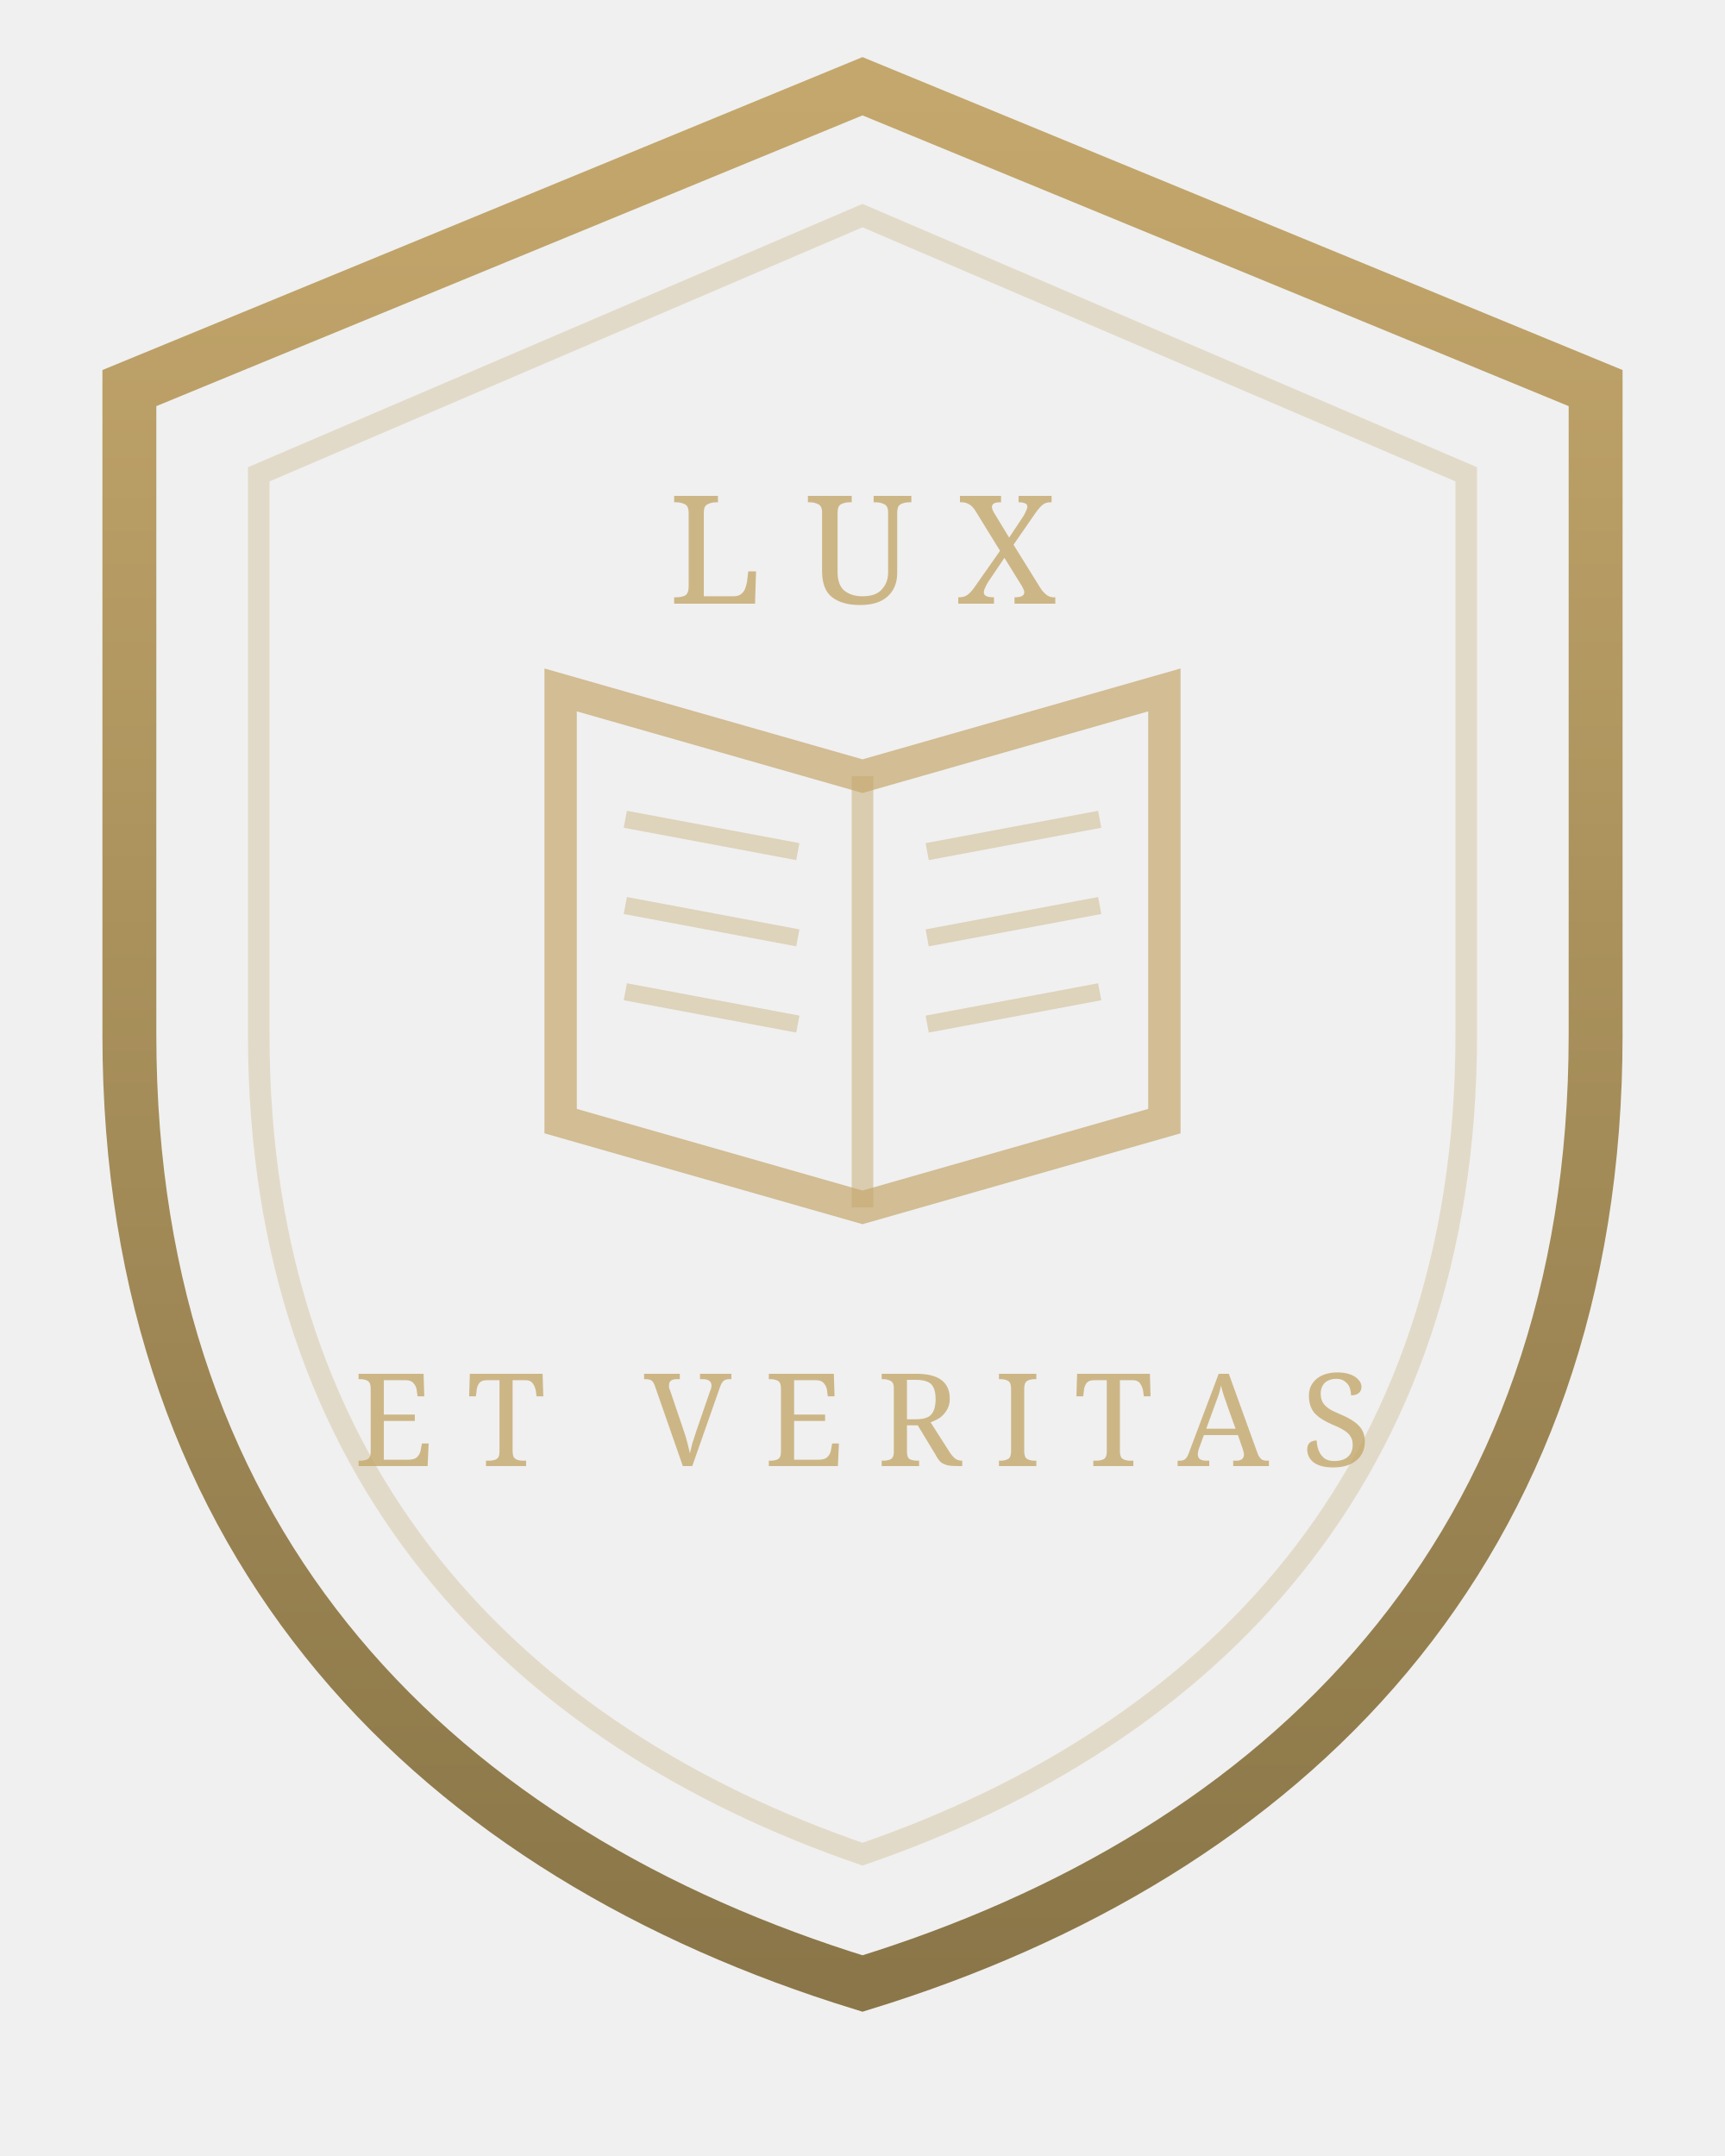
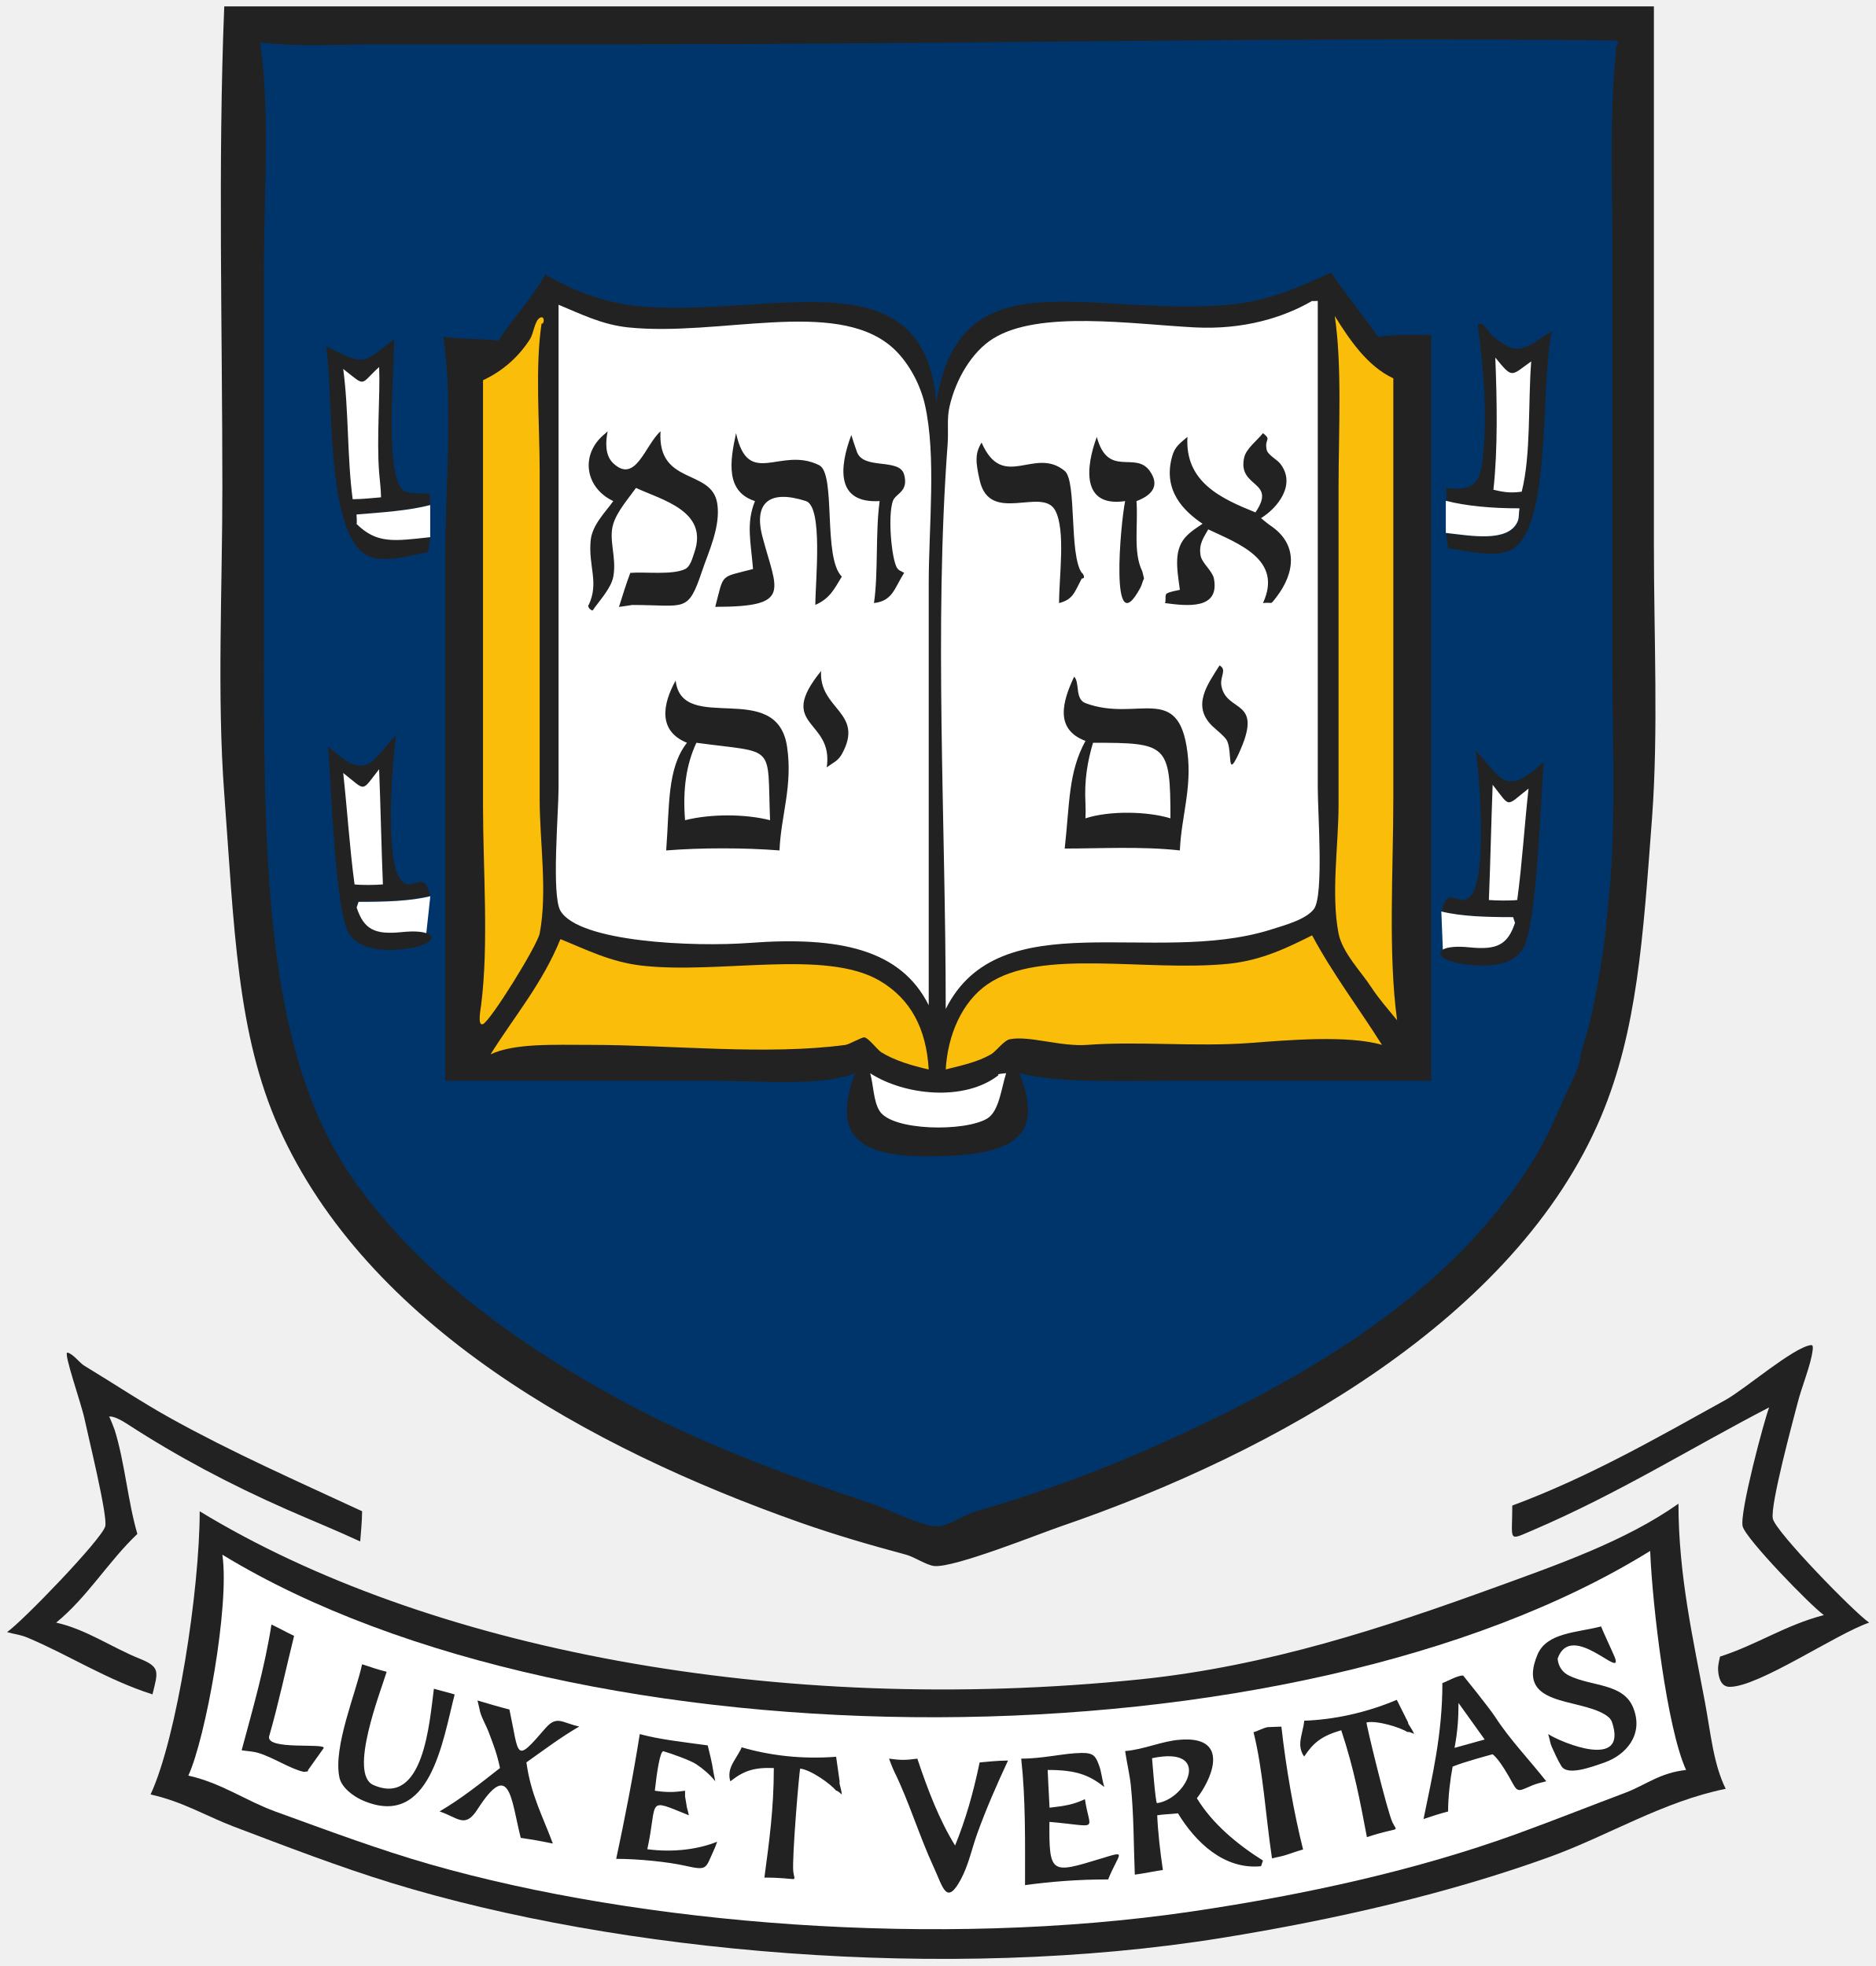
- <svg xmlns="http://www.w3.org/2000/svg" viewBox="0 0 80 100">
-   <defs>
-     <linearGradient id="yg" x1="0" y1="0" x2="0" y2="1">
-       <stop offset="0%" stop-color="#c4a76c" stop-opacity="1" />
-       <stop offset="100%" stop-color="#8a7648" stop-opacity="1" />
-     </linearGradient>
-   </defs>
-   <path d="M40 4L6 18v30c0 24 14.5 38 34 44 19.5-6 34-20 34-44V18L40 4z" fill="none" stroke="url(#yg)" stroke-width="2.5" />
-   <path d="M40 10L12 22v26c0 20.5 12 32.5 28 38 16-5.5 28-17.5 28-38V22L40 10z" fill="none" stroke="#c4a76c" stroke-width="1" opacity=".3" />
-   <path d="M26 32 L40 36 L54 32 L54 52 L40 56 L26 52Z" fill="none" stroke="#c4a76c" stroke-width="1.5" opacity=".7" />
-   <line x1="40" y1="36" x2="40" y2="56" stroke="#c4a76c" stroke-width="1" opacity=".5" />
-   <line x1="29" y1="38" x2="37" y2="39.5" stroke="#c4a76c" stroke-width=".8" opacity=".4" />
-   <line x1="29" y1="42" x2="37" y2="43.5" stroke="#c4a76c" stroke-width=".8" opacity=".4" />
-   <line x1="29" y1="46" x2="37" y2="47.5" stroke="#c4a76c" stroke-width=".8" opacity=".4" />
-   <line x1="43" y1="39.5" x2="51" y2="38" stroke="#c4a76c" stroke-width=".8" opacity=".4" />
-   <line x1="43" y1="43.5" x2="51" y2="42" stroke="#c4a76c" stroke-width=".8" opacity=".4" />
-   <line x1="43" y1="47.5" x2="51" y2="46" stroke="#c4a76c" stroke-width=".8" opacity=".4" />
-   <text x="40" y="28" text-anchor="middle" font-family="'DM Serif Display',Georgia,serif" font-size="7" fill="#c4a76c" letter-spacing="2" opacity=".8">LUX</text>
-   <text x="40" y="68" text-anchor="middle" font-family="'DM Serif Display',Georgia,serif" font-size="6" fill="#c4a76c" letter-spacing="1.5" opacity=".8">ET VERITAS</text>
+ <svg xmlns="http://www.w3.org/2000/svg" height="292.73" viewBox="0 0 279.203 292.726" width="279.2">
+   <g transform="matrix(1.25 0 0 -1.25 26.771 762.62)">
+     <g transform="matrix(3.125 0 0 3.125 -189.27 -1045.1)">
+       <path d="m10.324-0.012c-0.304 7.439-0.09 15.343-0.09 22.941 0 4.805-0.259 9.924 0.09 14.572 0.472 6.317 0.592 11.427 2.607 15.926 4.201 9.367 14.72 15.235 24.832 18.803 1.614 0.568 3.225 1.043 5.039 1.529 0.39 0.104 0.979 0.504 1.348 0.541 0.959 0.09 4.99-1.537 6.029-1.891 10.252-3.518 21.684-9.928 25.73-19.523 1.729-4.11 2-8.53 2.428-14.215 0.306-4.115 0.09-8.688 0.09-12.955v-25.729h-68.104zm75.572 63.785c-0.853 0.13-3.14 2.104-4.049 2.609-3.261 1.805-6.512 3.68-10.166 5.037 0 1.72-0.24 1.692 0.988 1.17 4.067-1.741 7.511-3.91 11.248-5.848-0.234 0.599-1.422 5.043-1.262 5.668 0.152 0.601 3.242 3.782 3.869 4.229-1.856 0.484-3.158 1.4-4.949 1.978-0.016 0.12-0.104 0.388-0.09 0.629 0.015 0.319 0.111 0.803 0.541 0.811 1.369 0.022 5.107-2.539 6.656-3.059-0.72-0.492-4.439-4.312-4.588-4.947-0.145-0.616 0.974-4.728 1.17-5.488 0.214-0.849 0.624-1.786 0.721-2.519 0.011-0.104 0.05-0.292-0.09-0.27zm-83.039 0.36c-0.223-0.054 0.654 2.415 0.809 3.148 0.163 0.787 1.118 4.648 0.988 5.129-0.171 0.624-3.976 4.562-4.676 5.037 0.391 0.115 0.617 0.114 0.988 0.271 1.959 0.824 3.748 1.997 5.938 2.697 0.27-1.09 0.384-1.303-0.629-1.709-1.299-0.522-2.542-1.397-3.959-1.709 1.49-1.215 2.483-2.912 3.869-4.227-0.45-1.525-0.601-3.419-1.08-4.949-0.011-0.029-0.232-0.631-0.27-0.631 0 0 0.16-0.12 0.898 0.361 2.359 1.532 4.854 2.856 7.559 4.049 1.141 0.504 2.333 0.983 3.508 1.529 0.025-0.347 0.09-0.959 0.09-1.44-3.138-1.456-6.148-2.783-9.086-4.41-1.395-0.772-2.747-1.678-4.139-2.518-0.239-0.144-0.536-0.57-0.809-0.631zm76.74 7.197c-2.536 1.791-5.779 2.913-8.906 4.049-5.019 1.816-10.61 3.689-16.732 4.32-17.328 1.779-34.057-1.46-44.805-8.008 0 3.748-1.08 10.775-2.34 13.494 1.521 0.334 2.653 1.032 3.959 1.529 2.471 0.936 4.987 1.909 7.557 2.699 10.751 3.295 26.36 4.726 39.496 2.609 5.513-0.891 10.866-2.135 15.654-3.869 2.791-1.015 5.371-2.628 8.367-3.238-0.588-1.19-0.711-2.64-0.99-4.139-0.547-2.933-1.26-6.024-1.26-9.447z" transform="matrix(.8 0 0 -.8 54 529.41)" fill="#222" />
+       <path d="m115.16 528.12c-12.06 0.146-24.765-0.144-37.066-0.144h-9.86c-1.501 0-3.23-0.112-4.607 0.072 0.383-2.589 0.144-5.872 0.144-8.709v-14.61c0-8.381 0.099-15.555 3.599-20.296 2.521-3.415 5.884-5.866 9.716-7.989 3.03-1.678 6.253-2.897 9.861-4.103 0.632-0.211 1.849-0.836 2.447-0.863 0.4-0.016 1.107 0.461 1.511 0.575 2.58 0.743 4.818 1.59 7.054 2.591 5.748 2.58 11.351 5.902 14.394 11.156 0.362 0.63 0.637 1.266 0.936 1.943 0.184 0.421 0.422 0.864 0.576 1.296 0.087 0.252 0.063 0.394 0.144 0.648 0.094 0.303 0.193 0.625 0.288 1.007 0.074 0.308 0.139 0.625 0.215 1.008 0.073 0.366 0.136 0.764 0.217 1.223 0.087 0.511 0.157 1.094 0.215 1.728 0.039 0.443 0.101 0.944 0.144 1.511 0.191 2.562 0.072 5.452 0.072 8.133v15.69c0 2.544-0.119 5.472 0.144 7.774-0.139 0.067 0.327 0.355-0.144 0.359" fill="#00356b" />
+       <path d="m63.045 12.672c-1.434 0.655-2.935 1.356-4.857 1.531-6.689 0.596-12.849-2.432-13.945 4.678-0.557-7.054-7.67-4.122-13.945-4.588-1.85-0.141-3.42-0.795-4.68-1.531-0.626 1.114-1.526 2.09-2.248 3.15-0.841-0.096-1.806-0.074-2.609-0.182 0.475 3.219 0.09 7.129 0.09 10.527v24.922h12.775c2.19 0 5.128 0.287 6.748-0.361-1.035 2.783-0.054 3.954 3.328 3.959 3.638 0.006 5.884-0.553 4.498-3.959 1.887 0.477 4.684 0.361 7.109 0.361h12.504v-35.539c-0.866 0-1.784-0.02-2.519 0.09-0.734-1.029-1.526-2.001-2.248-3.059zm7.106 2.43c-0.146-0.02-0.104 0.162-0.09 0.27 0.203 1.574 0.411 3.593 0.271 5.488-0.114 1.465-0.158 2.312-1.799 2.07 0 0.21 0.045 0.42 0 0.629 0.968 0.244 2.149 0.359 3.508 0.359-0.045 0.273-0.002 0.431-0.09 0.631-0.45 1.01-2.229 0.672-3.418 0.539 0.021 0.241 0.084 0.599 0.09 0.721 0.882 0.117 2.215 0.46 2.969 0.09 2.01-0.996 1.391-7.79 1.978-10.438-1.335 0.838-1.614 1.278-2.879 0.182-0.151-0.133-0.31-0.516-0.541-0.541zm-51.73 0.721-0.09 0.09c-1.49 1.167-1.352 1.158-3.148 0.27 0.365 2.705-0.055 9.561 2.25 10.076 0.9 0.199 1.844-0.157 2.607-0.27 0.004-0.106 0.067-0.493 0.09-0.721-1.734 0.191-2.538 0.325-3.508-0.629 0.031-0.019 0-0.405 0-0.449 1.262-0.101 2.493-0.187 3.508-0.451 0-0.164-0.041-0.384 0-0.539-0.412 0-0.895 0.005-1.168-0.09-1.049-0.374-0.541-5.811-0.541-7.287zm0.092 18.893c-0.396 0.374-0.753 0.927-1.172 1.26-0.734 0.574-1.521-0.291-2.068-0.721 0.138 1.751 0.329 7.878 0.99 8.906 0.497 0.774 1.585 0.878 2.789 0.721 1.587-0.211 1.547-0.998-0.27-0.811-1.296 0.133-1.808-0.114-2.16-1.168l0.092-0.271c1.261 0 2.45-0.031 3.416-0.27-0.315-1.411-0.864-0.003-1.438-0.811-0.698-0.981-0.387-5.441-0.18-6.836zm51.424 0.742c0.209 1.395 0.518 5.857-0.18 6.838-0.574 0.807-1.126-0.601-1.44 0.811 0.966 0.239 2.157 0.27 3.42 0.27l0.09 0.27c-0.351 1.054-0.864 1.302-2.16 1.17-1.816-0.189-1.857 0.597-0.27 0.809 1.204 0.158 2.292 0.055 2.789-0.719 0.661-1.029 0.853-7.155 0.99-8.906-0.547 0.43-1.337 1.292-2.07 0.719-0.419-0.333-0.774-0.886-1.17-1.26z" transform="matrix(.8 0 0 -.8 54 529.41)" fill="#222" />
+       <path d="m62.145 14.021c-1.371 0.799-3.278 1.379-5.578 1.262-3.045-0.158-7.444-0.832-9.625 0.537-0.999 0.625-1.772 1.927-2.07 3.24-0.131 0.57-0.042 1.124-0.09 1.799-0.651 8.707-0.09 18.019-0.09 26.9 2.567-5.139 9.885-2.03 15.475-3.779 0.675-0.214 1.695-0.486 2.068-0.99 0.472-0.646 0.18-4.578 0.18-5.756v-23.213c-0.028 0-0.267 0.014-0.27 0zm-35.896 0.182v23.031c0 1.156-0.343 5.109 0.09 5.846 0.88 1.499 6.354 1.728 8.996 1.531 4.299-0.324 7.217 0.309 8.547 2.969v-20.062c0-2.75 0.369-6.106-0.18-8.547-0.245-1.085-0.882-2.17-1.619-2.789-2.71-2.283-8.173-0.455-12.506-0.898-1.294-0.135-2.311-0.666-3.328-1.08zm44.623 2.518c0.081 2.03 0.124 4.37-0.09 6.299 0.414 0.092 0.769 0.175 1.348 0.09 0.448-1.762 0.298-4.26 0.453-6.209-0.976 0.695-0.872 0.849-1.711-0.18zm-53.17 0.449c-0.948 0.864-0.593 0.966-1.711 0.092 0.265 1.968 0.185 4.236 0.451 6.207 0.461 0 1.023-0.065 1.35-0.09 0-0.388-0.074-0.929-0.09-1.17-0.126-1.667 0.056-3.644 0-5.039zm50.812 6.375v1.529c1.189 0.133 2.968 0.471 3.418-0.539 0.086-0.2 0.045-0.358 0.09-0.631-1.357 0-2.542-0.114-3.508-0.359zm-48.379 0.203c-1.015 0.264-2.247 0.348-3.51 0.449 0 0.045 0.031 0.429 0 0.449 0.97 0.954 1.775 0.822 3.51 0.631v-1.529zm-2.434 12.586c-0.874 1.114-0.602 1.046-1.711 0.18 0.191 1.718 0.309 3.602 0.541 5.309 0.369 0.04 0.99 0.029 1.35 0-0.072-1.779-0.112-3.802-0.18-5.488zm53.045 0.742c-0.066 1.688-0.107 3.71-0.18 5.49 0.36 0.028 0.981 0.039 1.35 0 0.233-1.708 0.348-3.59 0.539-5.309-1.109 0.866-0.834 0.932-1.709-0.182zm-50.605 5.309c-0.968 0.239-2.157 0.27-3.42 0.27l-0.09 0.27c0.351 1.054 0.864 1.301 2.16 1.17 0.544-0.058 0.929-0.027 1.158 0.051l0.191-1.76zm48.16 0.729 0.072 1.812c0.2-0.113 0.622-0.172 1.277-0.104 1.296 0.131 1.809-0.115 2.16-1.17l-0.092-0.27c-1.262 0-2.45-0.031-3.418-0.27zm-27.209 7.705c0.16 0.549 0.152 1.331 0.451 1.801 0.596 0.95 4.059 0.999 5.127 0.357 0.571-0.345 0.675-1.47 0.9-2.158-0.018 0-0.506 0.034-0.359 0.09-1.641 1.285-4.519 0.953-6.119-0.09zm37.156 22.762c-16.928 10.504-50.96 10.568-68.014 0.18 0.357 2.424-0.805 8.763-1.621 10.525 1.552 0.34 2.747 1.203 4.139 1.709 2.401 0.869 4.891 1.806 7.379 2.519 9.991 2.862 24.195 4.021 36.256 2.25 5.491-0.81 10.768-1.986 15.475-3.689 1.726-0.627 3.468-1.319 5.217-1.978 0.973-0.371 1.626-0.943 2.881-1.08-0.915-1.991-1.607-7.818-1.711-10.436z" transform="matrix(.8 0 0 -.8 54 529.41)" fill="#fff" />
+       <path d="m63.225 14.742c0.355 2.401 0.18 5.493 0.18 8.185v15.115c0 1.915-0.366 4.24 0 6.117 0.175 0.9 1.068 1.819 1.529 2.519 0.399 0.61 0.819 1.077 1.26 1.619-0.435-3.208-0.18-7.12-0.18-10.615v-19.973c-1.24-0.576-2.097-1.855-2.789-2.969zm-37.73 0.076c-0.031-0.023-0.079-0.026-0.146 0.014-0.23 0.133-0.3 0.751-0.449 0.99-0.527 0.84-1.3 1.537-2.25 1.978v20.242c0 3.101 0.281 6.6-0.09 9.537-0.029 0.211-0.183 1.015 0.09 0.9 0.362-0.158 2.584-3.735 2.699-4.32 0.38-1.965 0-4.382 0-6.387v-15.654c0-2.275-0.225-4.906 0.09-7.018 0.093 0.052 0.149-0.213 0.057-0.283zm36.65 29.432c-1.141 0.568-2.369 1.185-3.957 1.352-3.956 0.404-8.99-0.772-11.518 0.988-1.195 0.83-1.882 2.393-1.978 4.049 0.802-0.203 1.517-0.352 2.158-0.721 0.253-0.149 0.613-0.665 0.9-0.719 0.922-0.18 2.409 0.365 3.688 0.27 2.413-0.184 5.179 0.101 7.738-0.09 1.769-0.135 4.683-0.386 6.297 0.09-1.085-1.73-2.341-3.375-3.328-5.219zm-35.807 0.18c-0.869 2.131-2.187 3.664-3.328 5.488 1.155-0.536 3.004-0.449 4.768-0.449 3.824 0 8.399 0.505 12.145 0 0.171-0.026 0.782-0.377 0.9-0.359 0.182 0.022 0.627 0.606 0.811 0.719 0.626 0.383 1.456 0.633 2.248 0.811-0.115-1.954-0.865-3.366-2.338-4.229-2.595-1.521-7.631-0.295-11.336-0.719-1.499-0.175-2.672-0.78-3.869-1.262z" transform="matrix(.8 0 0 -.8 54 529.41)" fill="#fabd0a" />
+       <path d="m28.586 20.23-0.09 0.09c-1.26 0.986-0.985 2.612 0.361 3.238-0.365 0.514-1.015 1.141-1.08 1.889-0.113 1.226 0.409 1.982-0.09 3.059-0.041-0.03-0.057 0.186 0.18 0.27 0.306-0.45 0.883-1.05 0.99-1.617 0.171-0.934-0.241-1.752 0-2.519 0.185-0.599 0.731-1.216 1.08-1.709 1.25 0.579 3.453 1.102 2.787 3.059-0.104 0.301-0.193 0.685-0.449 0.809-0.619 0.292-1.889 0.121-2.609 0.18-0.214 0.574-0.348 1.019-0.539 1.621 0.146-0.013 0.631-0.092 0.629-0.092 2.541 0 2.649 0.411 3.33-1.619 0.289-0.871 0.904-2.131 0.719-3.238-0.282-1.656-2.853-0.829-2.699-3.418-0.741 0.666-1.185 2.52-2.248 1.527-0.414-0.388-0.366-1.039-0.271-1.527zm6.119 0.09c-0.295 1.341-0.511 2.788 0.9 3.238-0.43 1.066-0.197 1.931-0.092 3.238-1.606 0.419-1.376 0.183-1.799 1.801 3.692 0 2.93-0.755 2.25-3.33-0.436-1.643 0.34-2.269 2.068-1.709 0.828 0.268 0.449 3.821 0.449 4.947 0.698-0.309 0.895-0.751 1.262-1.348-0.917-0.902-0.261-4.901-1.08-5.309-1.856-0.922-3.374 1.142-3.959-1.529zm25.1 0c-0.247 0.324-0.807 0.736-0.898 1.17-0.319 1.464 1.585 1.075 0.539 2.607-1.617-0.652-3.368-1.435-3.239-3.597-0.318 0.275-0.588 0.439-0.721 0.9-0.48 1.655 0.557 2.642 1.44 3.238-0.245 0.166-0.51 0.337-0.719 0.539-0.672 0.644-0.508 1.536-0.361 2.609-0.117 0.034-0.479 0.081-0.629 0.18-0.106 0.068-0.01 0.395-0.09 0.451 1.069 0.142 2.626 0.325 2.34-1.17-0.071-0.357-0.566-0.736-0.631-1.08-0.113-0.585 0.184-0.924 0.361-1.26 1.462 0.689 3.564 1.448 2.607 3.51 0.497-0.062 0.313 0.136 0.631-0.271 0.919-1.19 1.037-2.538-0.27-3.418-0.177-0.119-0.499-0.396-0.451-0.359 0.784-0.481 1.702-1.612 0.9-2.609-0.138-0.172-0.578-0.41-0.629-0.631-0.129-0.556 0.257-0.469-0.182-0.809zm-19.611 0.09c-0.574 1.541-0.743 3.27 1.35 3.148-0.206 1.505-0.06 3.437-0.27 4.859 0.891-0.104 0.965-0.694 1.438-1.441-0.165-0.101-0.269-0.098-0.359-0.27-0.241-0.455-0.427-2.415-0.18-3.148 0.121-0.365 0.762-0.43 0.539-1.26-0.219-0.815-1.924-0.207-2.248-1.078-0.043-0.107-0.267-0.791-0.27-0.811zm11.695 0.09c-0.522 1.409-0.757 3.369 1.35 3.059-0.22 1.051-0.746 6.857 0.719 4.139 0.094-0.175 0.09-0.273 0.18-0.449 0 0.003-0.072-0.325-0.09-0.361-0.439-0.894-0.182-2.212-0.27-3.328 0.616-0.231 1.185-0.661 0.631-1.44-0.69-0.966-1.987 0.357-2.52-1.619zm-5.488 0.27c-0.326 0.522-0.284 0.948-0.09 1.799 0.477 2.129 2.99 0.284 3.6 1.44 0.5 0.953 0.18 3.125 0.18 4.41 0.662-0.175 0.72-0.481 1.08-1.17 0.239 0 0.01-0.31 0-0.271-0.611-0.877-0.227-4.374-0.811-4.857-1.44-1.19-2.933 0.995-3.959-1.35zm11.336 10.617c-0.554 0.886-1.341 1.909-0.359 2.877 0.164 0.16 0.629 0.523 0.719 0.721 0.254 0.556-0.018 1.826 0.541 0.631 1.248-2.678-0.554-1.933-0.811-3.24-0.092-0.459 0.285-0.772-0.09-0.988zm-18.983 0.269c-2.179 2.678 0.612 2.27 0.27 4.588 0.311-0.229 0.532-0.296 0.721-0.631 1.101-1.996-1.1-2.123-0.99-3.957zm12.055 0.27c-0.547 1.161-0.949 2.505 0.541 3.059-0.821 1.49-0.751 2.98-0.99 5.129 1.636 0 3.694-0.113 5.486 0.09 0.065-1.603 0.581-2.942 0.361-4.68-0.424-3.354-2.389-1.417-4.857-2.338-0.517-0.195-0.26-0.992-0.541-1.26zm-18.982 0.18c-0.63 1.141-0.847 2.404 0.539 2.969-0.956 1.214-0.828 3.023-0.99 5.129 1.673-0.133 3.723-0.133 5.398 0 0.065-1.651 0.641-3.083 0.359-4.949-0.491-3.259-5.012-0.537-5.307-3.148zm-19.255 44.982c-0.318 2.047-0.905 4.077-1.42 5.992 0.294 0.048 0.502 0.041 0.791 0.125 0.686 0.198 1.524 0.759 2.16 0.9 0.048 0.007 0.314-0.029 0.197-0.061 0.13-0.194 0.624-0.865 0.754-1.059 0.188-0.282-2.793 0.123-2.588-0.586 0.43-1.482 0.826-3.333 1.185-4.771-0.371-0.175-0.711-0.37-1.08-0.541zm63.338 0.09c-1.155 0.301-2.587 0.287-3.029 1.344-1.034 2.469 1.87 2.051 3.197 2.844 0.135 0.083 0.291 0.19 0.354 0.375 0.77 2.294-2.416 0.974-3.041 0.566 0.087 0.29 0.087 0.424 0.18 0.629 0.105 0.234 0.287 0.642 0.451 0.9 0.282 0.459 1.365 0.068 2.066-0.18 0.985-0.349 1.877-1.311 1.352-2.609-0.479-1.177-1.976-0.994-3.061-1.529-0.534-0.264-0.537-0.811-0.537-0.811 0.662-1.855 3.201 1.131 2.707-0.092-0.072-0.179-0.6-1.311-0.639-1.438zm-59.02 1.801c-0.279 1.333-1.391 3.943-1.08 5.396 0.101 0.484 0.664 0.894 1.08 1.08 3.261 1.445 3.845-2.881 4.41-5.037-0.366-0.11-0.603-0.159-0.99-0.271-0.211 1.595-0.481 5.638-2.879 4.588-1.201-0.526 0.33-4.419 0.629-5.396-0.427-0.107-0.722-0.213-1.17-0.359zm52.451 0.539c-0.27-0.011-0.731 0.269-0.99 0.359 0 2.449-0.477 4.404-0.898 6.479 0.365-0.126 0.75-0.251 1.17-0.361 0-0.696 0.097-1.503 0.215-2.137 0.564-0.235 1.904-0.588 1.904-0.588 0.329 0.235 0.791 1.082 0.986 1.434 0.234 0.421 0.329 0.283 0.941 0.033 0.225-0.092 0.445-0.127 0.631-0.18-0.804-1.024-1.716-1.962-2.43-3.061-0.301-0.461-1.529-1.978-1.529-1.978zm-3.162 1.158c-1.508 0.635-3.025 0.944-4.41 0.994-0.021 0.309-0.166 0.719-0.186 1.031-0.034 0.422 0.186 0.674 0.186 0.674 0.434-0.659 0.841-0.984 1.764-1.25 0.614 1.844 0.904 3.413 1.223 5.094 1.613-0.536 1.464-0.189 1.219-0.701-0.259-0.542-1.276-4.758-1.238-4.766 0.505-0.104 1.599 0.233 1.955 0.461 0.05-0.04 0.274 0.071 0.314 0.084-0.146-0.321-0.316-0.481-0.285-0.537-0.217-0.429-0.347-0.69-0.541-1.084zm-43.791 0.031c-0.028-0.113 0.086 0.355 0.094 0.398 0.04 0.319 0.294 0.733 0.438 1.109 0.199 0.529 0.393 1.002 0.539 1.711-0.929 0.726-1.826 1.451-2.879 2.068 0.873 0.287 1.205 0.831 1.799-0.088 1.558-2.43 1.598-0.527 2.068 1.348 0.61 0.09 0.946 0.15 1.531 0.271-0.475-1.282-1.055-2.339-1.26-3.869 0.821-0.583 1.619-1.187 2.518-1.709-0.824-0.172-1.065-0.554-1.619 0.09-1.466 1.702-1.23 1.326-1.709-0.9-0.517-0.13-1.053-0.292-1.52-0.43zm38.293 1.246c-0.203 0-0.435 0.018-0.635 0.023-0.138 0-0.555 0.215-0.691 0.24 0.458 1.847 0.565 3.896 0.879 6.012 0.013 0 0.421-0.099 0.424-0.094 0.281-0.059 0.757-0.253 1.057-0.328-0.439-1.749-0.814-3.882-1.033-5.854zm-30.564 0.354c-0.299 1.909-0.739 4.168-1.123 5.945 1.058 0 2.472 0.145 3.291 0.33 1.06 0.239 0.957 0.139 1.34-0.697 0.059-0.133 0.106-0.233 0.18-0.449-0.889 0.359-2.091 0.524-3.328 0.357 0.515-2.362-0.096-2.455 1.978-1.617-0.016-0.104-0.09-0.361-0.09-0.361-0.022-0.141-0.09-0.533-0.09-0.539-0.003-0.003 0-0.258 0-0.27-0.554 0.083-0.908 0.079-1.44 0 0.092-0.846 0.249-1.925 0.414-1.879 0.379 0.109 1.283 0.43 1.565 0.619 0.333 0.224 0.662 0.506 0.9 0.811-0.02-0.083-0.09-0.451-0.09-0.451-0.059-0.431-0.182-0.902-0.27-1.26-1.215-0.166-2.3-0.283-3.238-0.539zm26.146 0.26c-0.127-0.005-0.266-0.002-0.418 0.01-0.865 0.065-1.702 0.465-2.607 0.539 0.079 0.54 0.217 1.125 0.27 1.619 0.146 1.406 0.133 2.825 0.191 4.269 0.383-0.045 0.924-0.162 1.338-0.221-0.131-0.874-0.241-1.854-0.27-2.607 0.355-0.054 0.583-0.049 0.988-0.092 0.819 1.346 2.176 2.695 3.959 2.519 0 0 0.067-0.215 0.09-0.27-1.211-0.762-2.41-1.751-3.148-2.969 0.667-0.851 1.509-2.725-0.393-2.799zm-21.289 0.369c-0.117 0.286-0.386 0.632-0.504 0.922-0.166 0.39-0.035 0.699-0.035 0.699 0.619-0.49 1.11-0.671 2.068-0.631 0 1.942-0.222 3.524-0.449 5.219 1.698 0 1.448 0.282 1.377-0.281-0.074-0.598 0.293-4.917 0.33-4.912 0.511 0.06 1.443 0.724 1.711 1.053 0.059-0.021 0.238 0.157 0.271 0.182-0.037-0.35-0.149-0.558-0.102-0.602-0.07-0.475-0.111-0.762-0.17-1.197-1.631 0.126-3.168-0.06-4.498-0.451zm16.193 0.27c-0.849 0.009-1.803 0.271-2.879 0.271 0.214 1.938 0.182 3.965 0.182 6.027 1.219-0.165 2.474-0.271 3.959-0.271 0.522-1.29 0.961-1.392-0.361-0.988-2.342 0.714-2.459 0.761-2.436-1.754 2.445 0.211 1.924 0.489 1.691-1.082-0.527 0.245-0.907 0.319-1.685 0.406-0.016-0.19-0.09-1.799-0.09-1.799 1.355 0 1.968 0.237 2.699 0.811-0.135-0.436-0.116-0.678-0.27-1.08-0.146-0.376-0.239-0.549-0.811-0.541zm-9.176 0.271s0.161 0.442 0.26 0.639c0.689 1.401 1.172 3.024 1.881 4.561 0.424 0.916 0.595 1.826 1.277 0.559 0.374-0.694 0.527-1.476 0.791-2.205 0.43-1.191 0.936-2.339 1.459-3.463-0.466 0-1.022 0.061-1.352 0.09-0.309 1.488-0.67 2.73-1.168 3.959-0.745-1.201-1.301-2.646-1.799-4.139-0.569 0.076-0.785 0.076-1.35 0z" transform="matrix(.8 0 0 -.8 54 529.41)" fill="#222" />
+       <path d="m32.814 35.074c-0.477 1.026-0.657 2.206-0.539 3.689 1.249-0.312 2.879-0.297 4.049 0-0.144-3.694 0.334-3.17-3.51-3.689zm18.895 0c-0.268 0.9-0.418 1.785-0.361 2.879 0.014 0.315 0.011 0.561 0 0.721 1.139-0.369 2.935-0.34 4.049 0 0-3.542-0.165-3.6-3.688-3.6zm17.41 45.75c-0.001 0.719-0.037 1.327-0.188 2.139l1.434-0.398-1.246-1.74zm-13.703 2.541c-0.239-0.011-0.536 0.015-0.895 0.092 0 0 0.163 2.151 0.236 2.141 1.275-0.186 2.334-2.153 0.658-2.232z" transform="matrix(.8 0 0 -.8 54 529.41)" fill="#fff" />
+     </g>
+   </g>
</svg>
